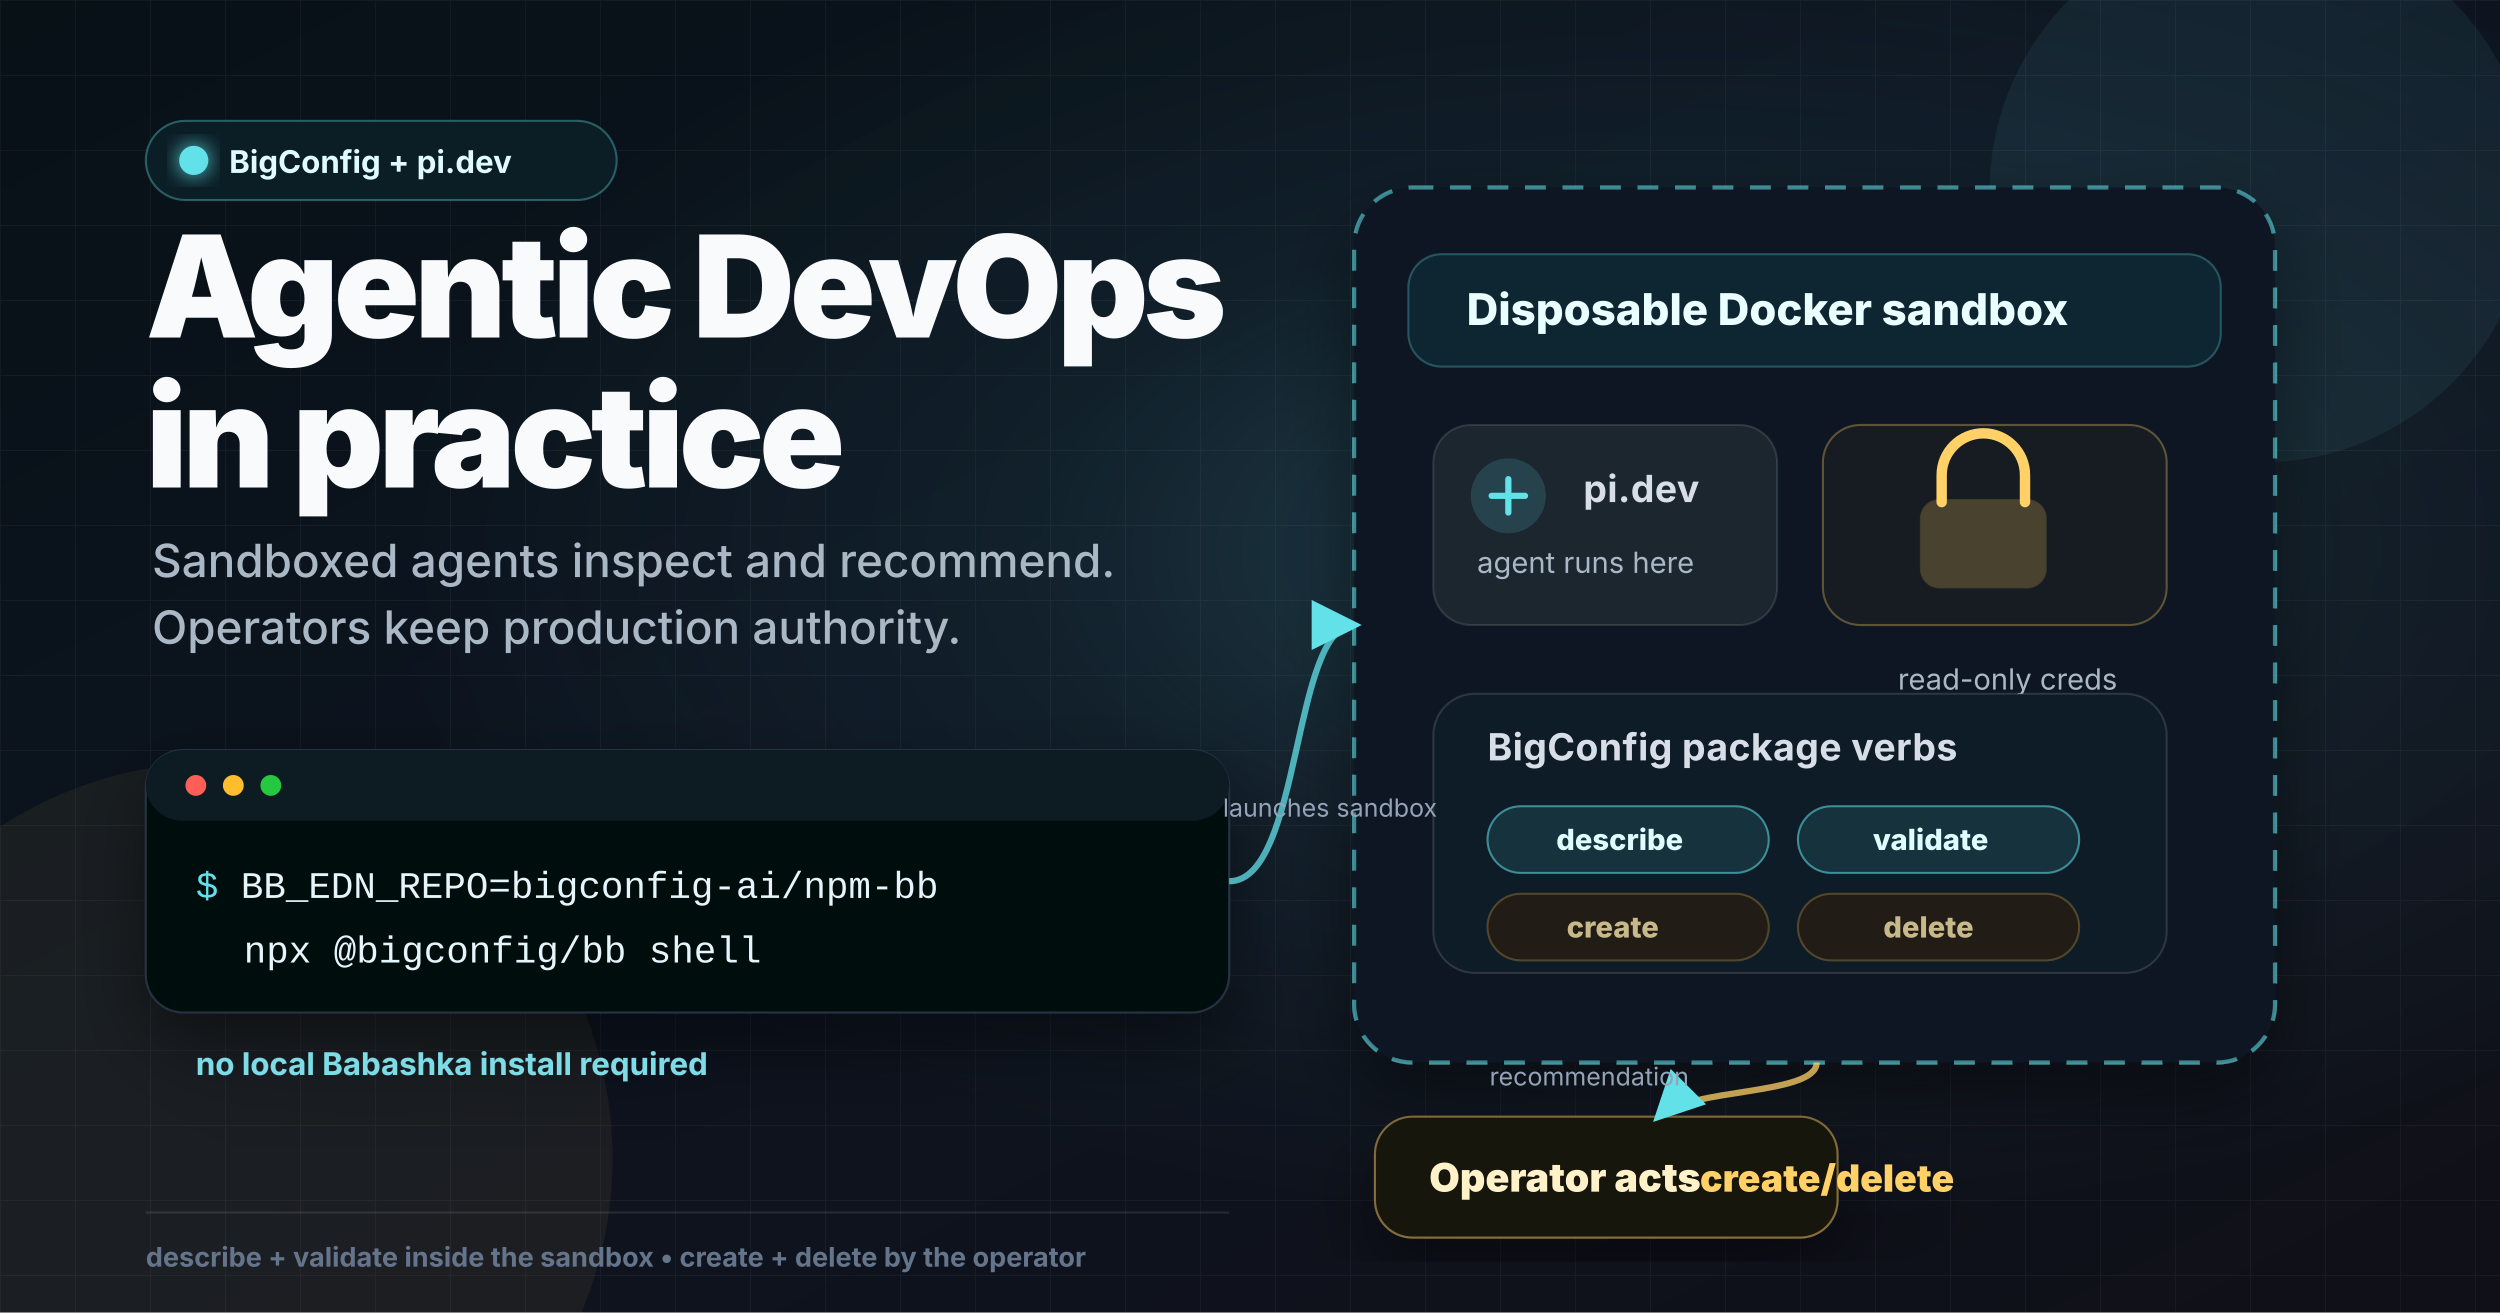
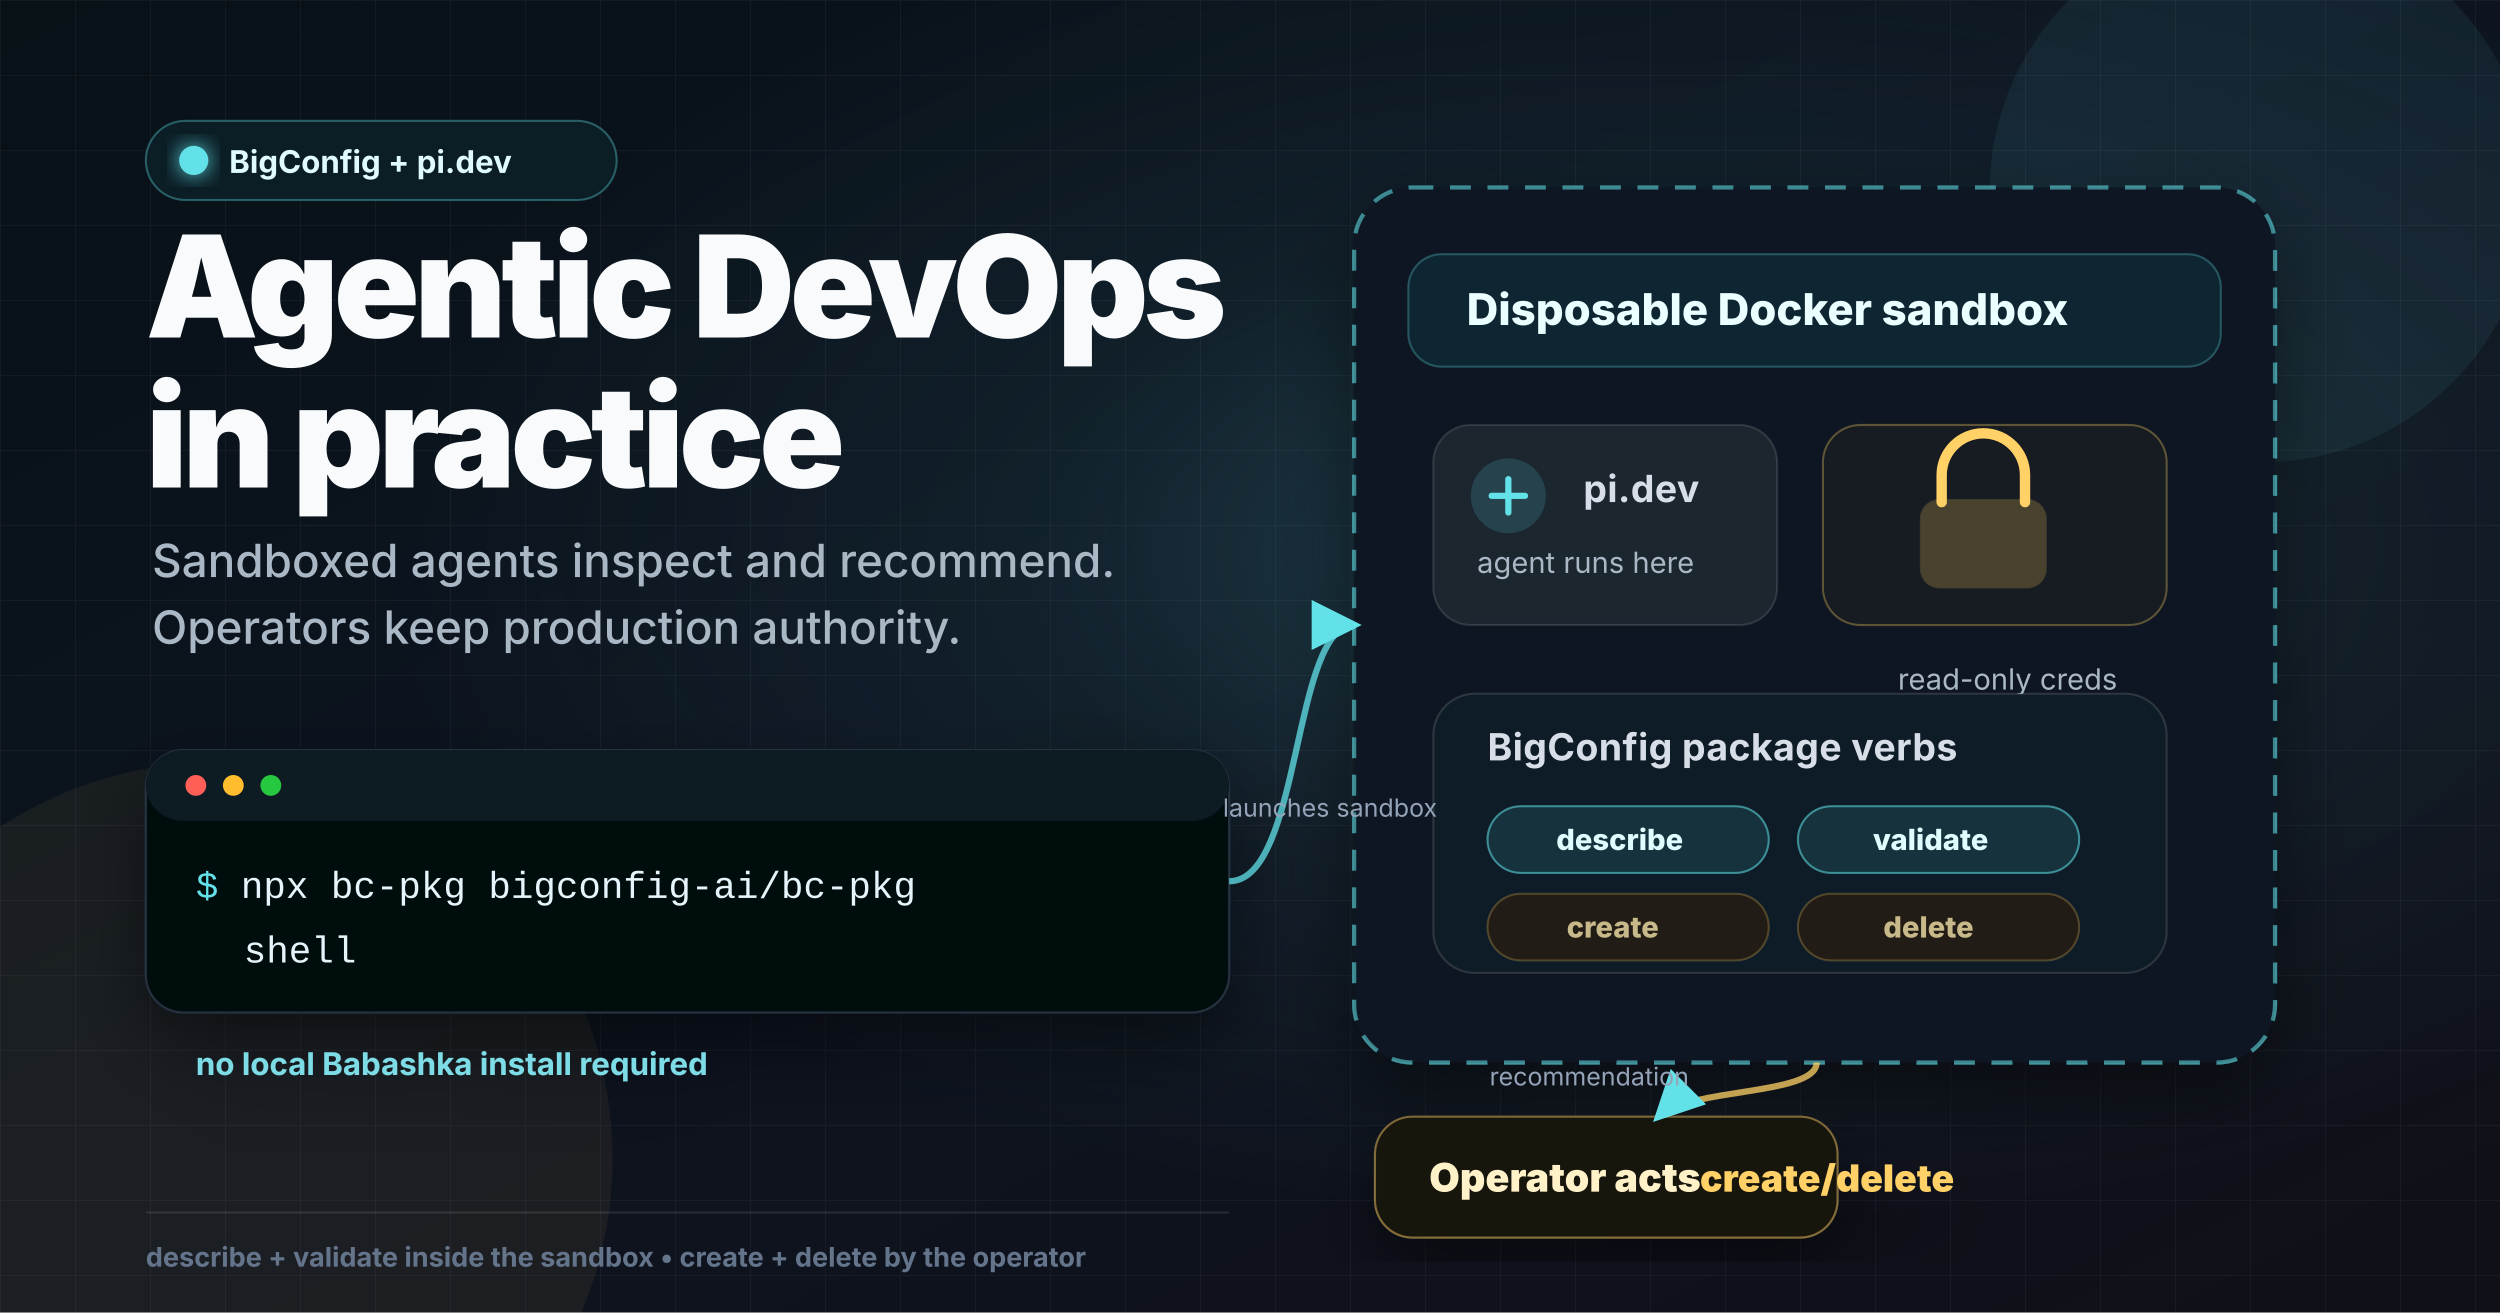
<svg xmlns="http://www.w3.org/2000/svg" width="1200" height="630" viewBox="0 0 1200 630" role="img" aria-labelledby="title desc">
  <defs>
    <linearGradient id="bg" x1="0" y1="0" x2="1" y2="1">
      <stop offset="0%" stop-color="#071116" />
      <stop offset="45%" stop-color="#0d1420" />
      <stop offset="100%" stop-color="#101018" />
    </linearGradient>
    <radialGradient id="glow" cx="67%" cy="42%" r="52%">
      <stop offset="0%" stop-color="#62e1e9" stop-opacity="0.22" />
      <stop offset="50%" stop-color="#62e1e9" stop-opacity="0.06" />
      <stop offset="100%" stop-color="#62e1e9" stop-opacity="0" />
    </radialGradient>
    <pattern id="grid" width="36" height="36" patternUnits="userSpaceOnUse">
      <path d="M 36 0 L 0 0 0 36" fill="none" stroke="#ffffff" stroke-opacity="0.045" stroke-width="1" />
    </pattern>
    <filter id="shadow" x="-20%" y="-20%" width="140%" height="140%">
      <feDropShadow dx="0" dy="16" stdDeviation="18" flood-color="#000000" flood-opacity="0.45" />
    </filter>
    <filter id="cyanGlow" x="-40%" y="-40%" width="180%" height="180%">
      <feGaussianBlur stdDeviation="5" result="blur" />
      <feMerge>
        <feMergeNode in="blur" />
        <feMergeNode in="SourceGraphic" />
      </feMerge>
    </filter>
    <marker id="arrow" viewBox="0 0 10 10" refX="8.5" refY="5" markerWidth="8" markerHeight="8" orient="auto-start-reverse">
      <path d="M 0 0 L 10 5 L 0 10 z" fill="#62e1e9" />
    </marker>
    <style>
      .sans { font-family: Inter, ui-sans-serif, system-ui, -apple-system, BlinkMacSystemFont, "Segoe UI", sans-serif; }
      .mono { font-family: "SFMono-Regular", Consolas, "Liberation Mono", Menlo, monospace; }
      .muted { fill: #aab7c4; }
      .white { fill: #f8fafc; }
      .cyan { fill: #62e1e9; }
      .yellow { fill: #ffd166; }
      .panel { fill: #111827; stroke: rgba(255,255,255,0.12); }
      .soft { fill: rgba(255,255,255,0.06); stroke: rgba(255,255,255,0.12); }
      .label { fill: #d7dee8; font-size: 18px; font-weight: 700; letter-spacing: 0.01em; }
      .small { fill: #aab7c4; font-size: 14px; }
      .tiny { fill: #94a3b8; font-size: 12px; }
    </style>
  </defs>
  <rect width="1200" height="630" fill="url(#bg)" />
  <rect width="1200" height="630" fill="url(#grid)" />
  <rect width="1200" height="630" fill="url(#glow)" />
  <circle cx="1085" cy="92" r="130" fill="#62e1e9" opacity="0.07" />
  <circle cx="104" cy="556" r="190" fill="#ffd166" opacity="0.06" />
  <g class="sans">
    <rect x="70" y="58" width="226" height="38" rx="19" fill="#0b1d25" stroke="#62e1e9" stroke-opacity="0.35" />
    <circle cx="93" cy="77" r="7" fill="#62e1e9" filter="url(#cyanGlow)" />
    <text x="110" y="83" fill="#dffbff" font-size="15" font-weight="700">BigConfig + pi.dev</text>
    <text x="70" y="162" class="white" font-size="68" font-weight="850" letter-spacing="-2.5">
      <tspan x="70" dy="0">Agentic DevOps</tspan>
      <tspan x="70" dy="72">in practice</tspan>
    </text>
    <text x="73" y="277" class="muted" font-size="22" font-weight="500">Sandboxed agents inspect and recommend.</text>
    <text x="73" y="309" class="muted" font-size="22" font-weight="500">Operators keep production authority.</text>
  </g>
  <g filter="url(#shadow)">
    <rect x="70" y="360" width="520" height="126" rx="18" fill="#050b10" stroke="#263241" />
    <rect x="70" y="360" width="520" height="34" rx="18" fill="#101a24" />
    <circle cx="94" cy="377" r="5" fill="#ff5f57" />
    <circle cx="112" cy="377" r="5" fill="#ffbd2e" />
    <circle cx="130" cy="377" r="5" fill="#28c840" />
    <text x="94" y="431" class="mono" fill="#e5f6fb" font-size="18">
-       <tspan fill="#62e1e9">$</tspan> BB_EDN_REPO=bigconfig-ai/npm-bb
+       <tspan fill="#62e1e9">$</tspan> npx bc-pkg bigconfig-ai/bc-pkg
    </text>
-     <text x="117" y="462" class="mono" fill="#e5f6fb" font-size="18">npx @bigconfig/bb shell</text>
+     <text x="117" y="462" class="mono" fill="#e5f6fb" font-size="18">shell</text>
    <text x="94" y="516" class="sans" fill="#7ddce5" font-size="15" font-weight="700">no local Babashka install required</text>
  </g>
  <g filter="url(#shadow)">
    <rect x="650" y="90" width="442" height="420" rx="28" fill="#0d1722" stroke="#62e1e9" stroke-width="2" stroke-opacity="0.55" stroke-dasharray="10 8" />
    <rect x="676" y="122" width="390" height="54" rx="16" fill="#102632" stroke="#62e1e9" stroke-opacity="0.28" />
    <text x="704" y="156" class="sans" fill="#eaffff" font-size="21" font-weight="800">Disposable Docker sandbox</text>
    <rect x="688" y="204" width="165" height="96" rx="18" class="soft" />
    <circle cx="724" cy="238" r="18" fill="#62e1e9" opacity="0.16" />
    <path d="M716 238h16M724 230v16" stroke="#62e1e9" stroke-width="3" stroke-linecap="round" />
    <text x="760" y="241" class="sans label">pi.dev</text>
    <text x="709" y="275" class="sans small">agent runs here</text>
    <rect x="875" y="204" width="165" height="96" rx="18" fill="#151a20" stroke="#ffd166" stroke-opacity="0.32" />
    <path d="M932 241v-13a20 20 0 0 1 40 0v13" fill="none" stroke="#ffd166" stroke-width="5" stroke-linecap="round" />
    <rect x="922" y="240" width="60" height="42" rx="9" fill="#ffd166" opacity="0.22" stroke="#ffd166" stroke-opacity="0.8" />
    <text x="911" y="331" class="sans small">read-only creds</text>
    <rect x="688" y="333" width="352" height="134" rx="20" fill="#0f1a25" stroke="#ffffff" stroke-opacity="0.13" />
    <text x="714" y="365" class="sans label">BigConfig package verbs</text>
    <rect x="714" y="387" width="135" height="32" rx="16" fill="#12333d" stroke="#62e1e9" stroke-opacity="0.55" />
    <text x="747" y="408" class="sans" fill="#dffcff" font-size="14" font-weight="800">describe</text>
    <rect x="863" y="387" width="135" height="32" rx="16" fill="#12333d" stroke="#62e1e9" stroke-opacity="0.55" />
    <text x="899" y="408" class="sans" fill="#dffcff" font-size="14" font-weight="800">validate</text>
    <rect x="714" y="429" width="135" height="32" rx="16" fill="#241b12" stroke="#ffd166" stroke-opacity="0.24" />
    <text x="752" y="450" class="sans" fill="#c7b98a" font-size="14" font-weight="800">create</text>
    <rect x="863" y="429" width="135" height="32" rx="16" fill="#241b12" stroke="#ffd166" stroke-opacity="0.24" />
    <text x="904" y="450" class="sans" fill="#c7b98a" font-size="14" font-weight="800">delete</text>
  </g>
  <g filter="url(#shadow)">
    <rect x="660" y="536" width="222" height="58" rx="18" fill="#17120b" stroke="#ffd166" stroke-opacity="0.45" />
    <text x="686" y="572" class="sans" fill="#fff2c8" font-size="19" font-weight="850">Operator acts</text>
    <text x="816" y="572" class="sans" fill="#ffd166" font-size="18" font-weight="900">create/delete</text>
  </g>
  <path d="M590 423 C625 423 620 300 650 300" fill="none" stroke="#62e1e9" stroke-width="3" stroke-opacity="0.75" marker-end="url(#arrow)" />
  <text x="587" y="392" class="sans tiny" fill="#8fdde5">launches sandbox</text>
  <path d="M872 510 C872 526 810 522 796 536" fill="none" stroke="#ffd166" stroke-width="3" stroke-opacity="0.75" marker-end="url(#arrow)" />
  <text x="715" y="521" class="sans tiny" fill="#ffd166">recommendation</text>
  <line x1="70" y1="582" x2="590" y2="582" stroke="#ffffff" stroke-opacity="0.1" />
  <text x="70" y="608" class="sans" fill="#64748b" font-size="13" font-weight="700">describe + validate inside the sandbox • create + delete by the operator</text>
</svg>
